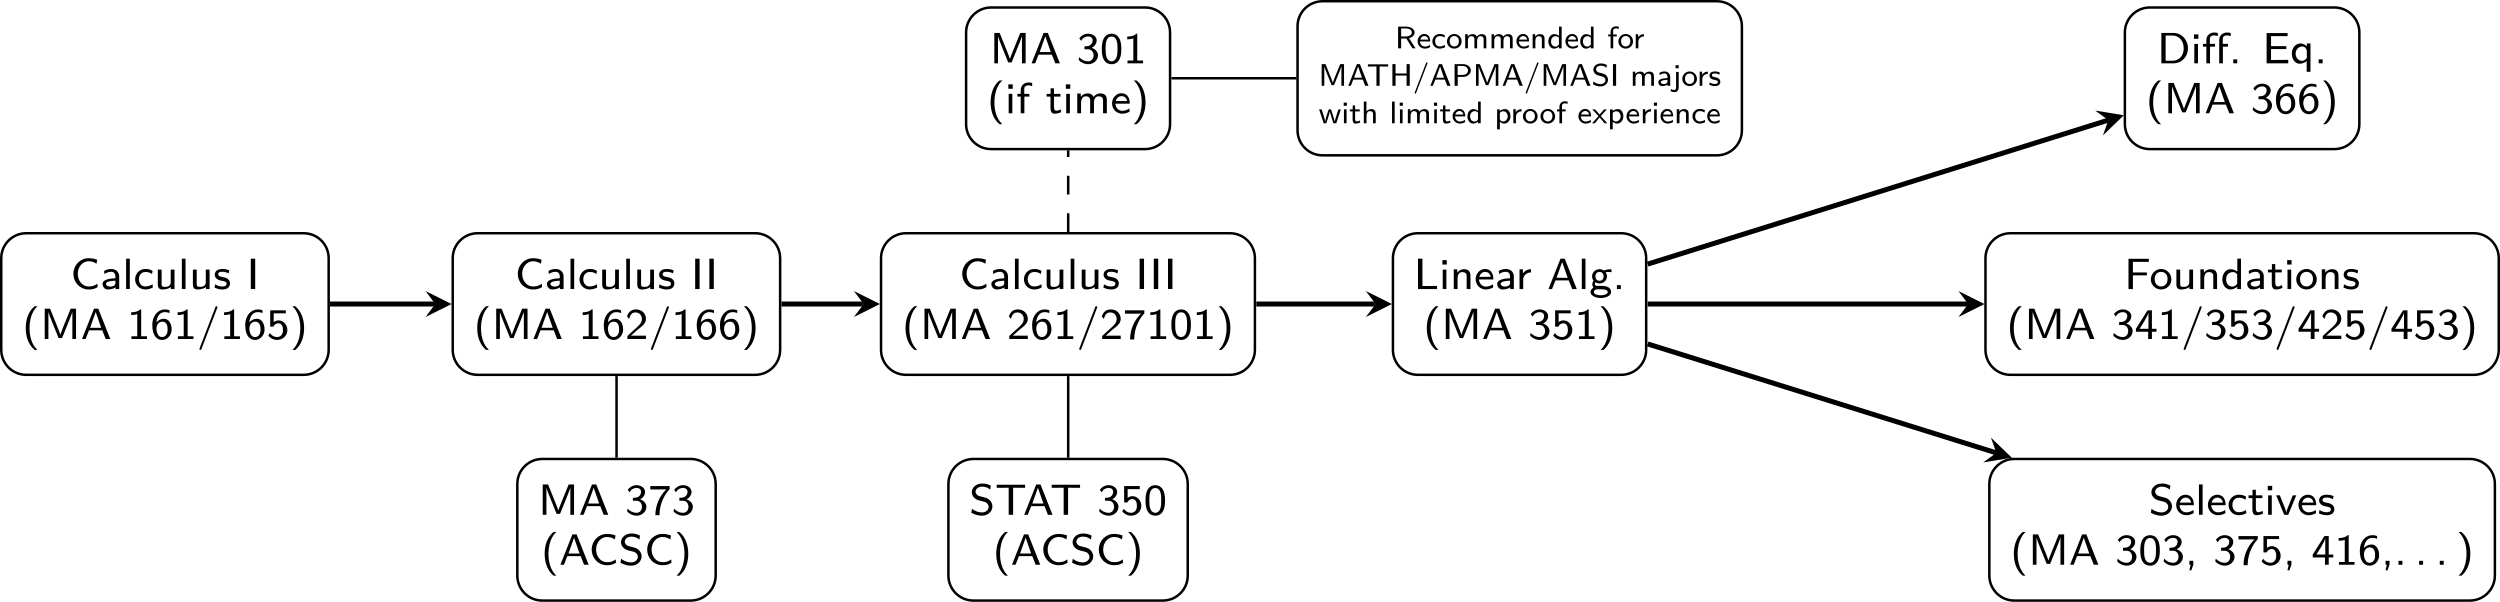
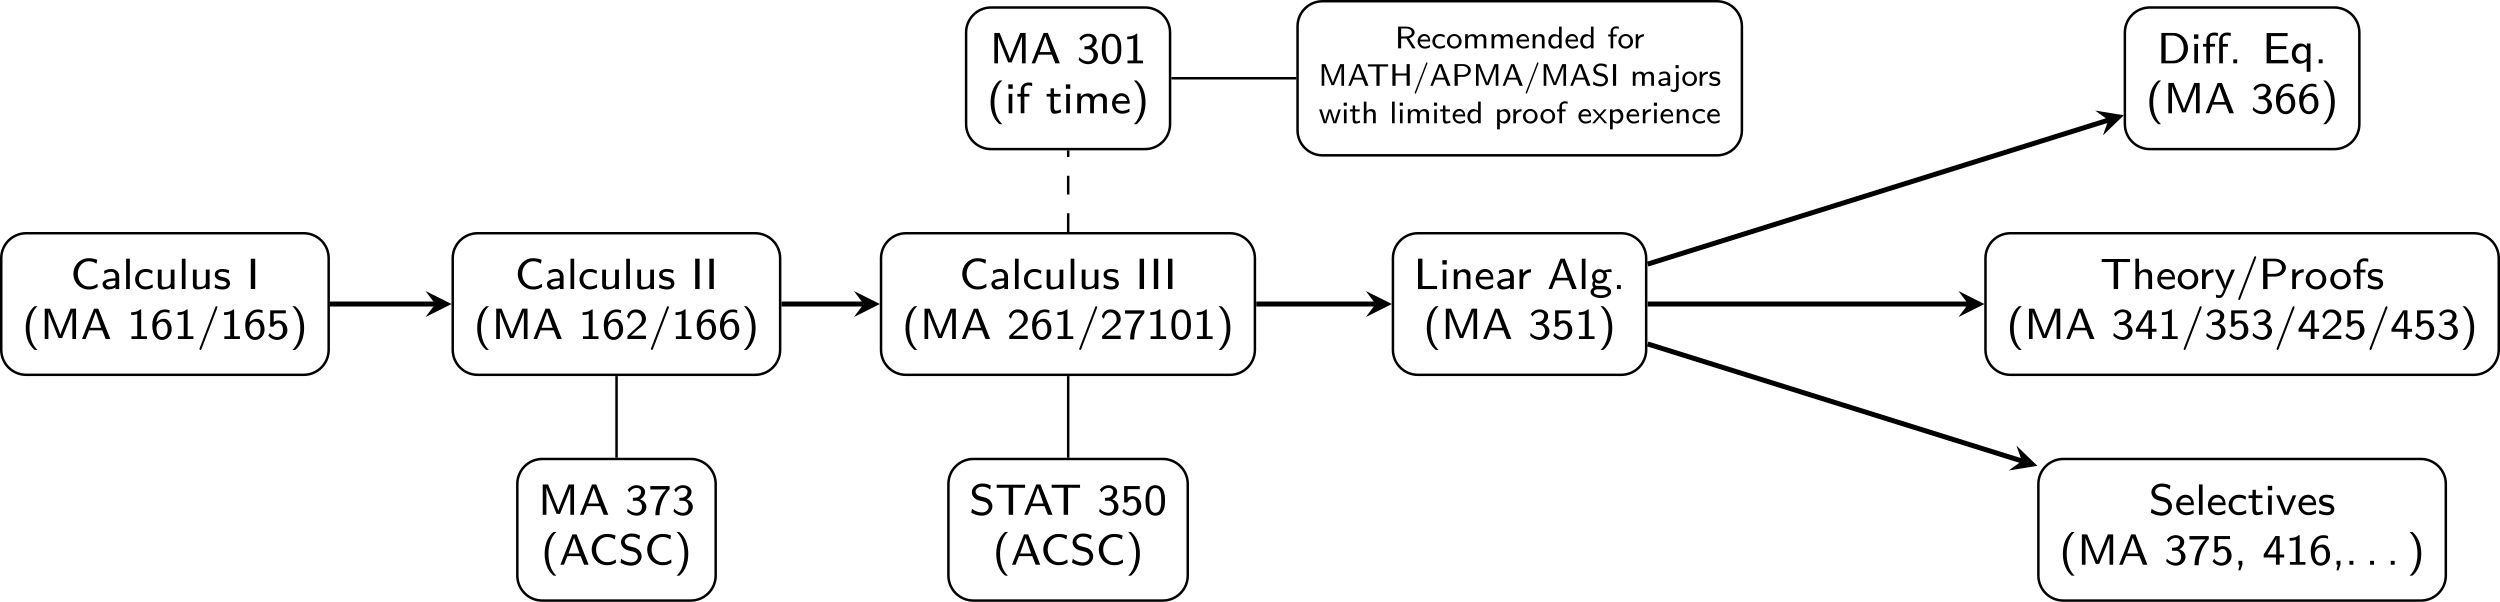
<svg xmlns="http://www.w3.org/2000/svg" xmlns:xlink="http://www.w3.org/1999/xlink" version="1.1" width="398.692pt" height="95.977pt" viewBox="-72 -72 398.692 95.977">
  <defs>
    <path id="g0-27" d="M1.838-3.093V-3.457C1.709-3.487 1.554-3.507 1.42-3.507C.902-3.507 .528-3.138 .528-2.645V-2.212H.144V-1.898H.528V0H.946V-1.898H1.519V-2.212H.932V-2.785C.932-3.143 1.27-3.178 1.41-3.178C1.529-3.178 1.664-3.163 1.838-3.093ZM3.303-3.093V-3.457C3.173-3.487 3.019-3.507 2.884-3.507C2.366-3.507 1.993-3.138 1.993-2.645V0H2.411V-1.898H2.984V-2.212H2.396V-2.785C2.396-3.143 2.735-3.178 2.874-3.178C2.994-3.178 3.128-3.163 3.303-3.093Z" />
    <path id="g0-40" d="M1.758 1.245C1.743 1.235 1.26 .822 1.031 .045C.912-.344 .852-.752 .852-1.245C.852-2.969 1.659-3.651 1.758-3.736H1.519C1.435-3.736 1.425-3.736 1.365-3.681C.737-3.133 .418-2.247 .418-1.245C.418-.304 .702 .603 1.36 1.181C1.425 1.245 1.435 1.245 1.519 1.245H1.758Z" />
    <path id="g0-41" d="M1.634-1.245C1.634-2.187 1.35-3.093 .692-3.671C.628-3.736 .618-3.736 .533-3.736H.294C.309-3.726 .792-3.313 1.021-2.535C1.141-2.147 1.2-1.738 1.2-1.245C1.2 .478 .394 1.161 .294 1.245H.533C.618 1.245 .628 1.245 .687 1.191C1.315 .643 1.634-.244 1.634-1.245Z" />
    <path id="g0-44" d="M.956-.005V-.448H.508V0H.648L.503 .638H.727L.956-.005Z" />
    <path id="g0-46" d="M.956 0V-.448H.508V0H.956Z" />
    <path id="g0-47" d="M2.346-3.621C2.346-3.686 2.296-3.736 2.232-3.736C2.152-3.736 2.132-3.676 2.107-3.616L.319 1.041C.294 1.101 .294 1.131 .294 1.131C.294 1.196 .344 1.245 .408 1.245C.488 1.245 .508 1.186 .533 1.126L2.321-3.532C2.346-3.592 2.346-3.621 2.346-3.621Z" />
    <path id="g0-48" d="M2.431-1.619C2.431-1.858 2.431-2.441 2.197-2.849C1.943-3.298 1.559-3.372 1.32-3.372C1.096-3.372 .707-3.303 .458-2.874C.219-2.476 .209-1.933 .209-1.619C.209-1.25 .229-.797 .438-.418C.658-.015 1.026 .105 1.32 .105C1.818 .105 2.092-.184 2.242-.498C2.416-.852 2.431-1.31 2.431-1.619ZM1.998-1.684C1.998-1.355 1.998-.981 1.878-.663C1.738-.304 1.484-.224 1.32-.224C1.111-.224 .872-.344 .747-.702C.648-1.006 .643-1.32 .643-1.684C.643-2.142 .643-3.044 1.32-3.044S1.998-2.142 1.998-1.684Z" />
    <path id="g0-49" d="M2.262 0V-.314H1.599V-3.372H1.489C1.166-3.073 .757-3.054 .458-3.044V-2.73C.653-2.735 .902-2.745 1.151-2.844V-.314H.488V0H2.262Z" />
    <path id="g0-50" d="M2.376 0V-.384H1.41C1.35-.384 1.29-.379 1.23-.379H.663L1.435-1.061C1.524-1.141 1.768-1.325 1.863-1.405C2.082-1.604 2.376-1.863 2.376-2.296C2.376-2.859 1.958-3.372 1.245-3.372C.717-3.372 .389-3.088 .219-2.58L.453-2.286C.568-2.705 .742-3.029 1.176-3.029C1.594-3.029 1.913-2.735 1.913-2.286C1.913-1.873 1.669-1.639 1.37-1.355C1.27-1.255 1.001-1.031 .897-.932C.752-.802 .408-.468 .264-.344V0H2.376Z" />
    <path id="g0-51" d="M2.421-.907C2.421-1.315 2.092-1.644 1.699-1.758C2.077-1.953 2.271-2.286 2.271-2.61C2.271-3.034 1.838-3.372 1.305-3.372C.867-3.372 .503-3.143 .294-2.844L.498-2.555C.702-2.954 1.061-3.064 1.3-3.064C1.594-3.064 1.813-2.894 1.813-2.61C1.813-2.346 1.634-2.022 1.255-1.958C1.23-1.953 1.21-1.953 .882-1.928V-1.599H1.27C1.743-1.599 1.918-1.225 1.918-.912C1.918-.523 1.679-.224 1.29-.224C.936-.224 .533-.394 .284-.712L.219-.389C.508-.065 .912 .105 1.3 .105C1.953 .105 2.421-.384 2.421-.907Z" />
    <path id="g0-52" d="M2.491-.832V-1.161H1.973V-3.268H1.479L.149-1.161V-.832H1.544V0H1.973V-.832H2.491ZM1.579-1.161H.573C.722-1.395 1.574-2.725 1.579-3.024V-1.161Z" />
    <path id="g0-53" d="M2.376-1.011C2.376-1.629 1.918-2.122 1.37-2.122C1.156-2.122 .966-2.047 .817-1.923V-2.924H2.197V-3.268H.418V-1.405H.782C.902-1.674 1.136-1.793 1.36-1.793C1.564-1.793 1.873-1.654 1.873-1.021C1.873-.369 1.46-.224 1.205-.224C.877-.224 .558-.399 .389-.682L.199-.384C.443-.08 .812 .105 1.205 .105C1.863 .105 2.376-.403 2.376-1.011Z" />
    <path id="g0-54" d="M2.421-1.111C2.421-1.763 2.067-2.306 1.584-2.306C1.096-2.306 .832-2.052 .687-1.908C.752-2.59 1.101-3.064 1.639-3.064C1.738-3.064 1.938-3.054 2.187-2.959V-3.273C1.918-3.372 1.729-3.372 1.634-3.372C.877-3.372 .219-2.66 .219-1.609C.219-.259 .827 .105 1.33 .105C1.733 .105 1.943-.085 2.097-.244C2.416-.583 2.421-.936 2.421-1.111ZM1.963-1.111C1.963-.922 1.963-.712 1.828-.503C1.709-.324 1.559-.224 1.33-.224C.802-.224 .717-.877 .692-1.096C.692-1.126 .692-1.2 .697-1.225C.697-1.564 .912-1.978 1.355-1.978C1.963-1.978 1.963-1.28 1.963-1.111Z" />
    <path id="g0-55" d="M2.421-2.919V-3.268H.219V-2.884H1.23C1.29-2.884 1.35-2.889 1.41-2.889H2.037C1.28-2.147 .797-1.106 .797 .05H1.265C1.265-1.405 1.973-2.451 2.421-2.919Z" />
    <path id="g0-65" d="M3.372 0L2.002-3.457H1.519L.149 0H.558L.946-.986H2.461L2.849 0H3.372ZM2.336-1.28H1.071L1.709-3.078L2.336-1.28Z" />
    <path id="g0-67" d="M3.103-.229L3.073-.608C2.919-.508 2.76-.408 2.585-.354S2.232-.294 2.052-.294C1.719-.294 1.41-.458 1.191-.712C.951-.996 .837-1.36 .837-1.729C.837-2.102 .951-2.461 1.191-2.745C1.41-2.999 1.719-3.163 2.052-3.163C2.212-3.163 2.371-3.148 2.526-3.103C2.685-3.054 2.829-2.974 2.969-2.884L3.049-3.337C2.889-3.392 2.725-3.442 2.555-3.472C2.391-3.502 2.222-3.512 2.052-3.512C1.594-3.512 1.156-3.318 .837-2.989C.513-2.65 .334-2.197 .334-1.729S.513-.807 .837-.468C1.156-.139 1.594 .05 2.052 .05C2.237 .05 2.421 .045 2.6 0C2.78-.05 2.944-.134 3.103-.229Z" />
    <path id="g0-68" d="M3.522-1.699C3.522-2.675 2.795-3.457 1.903-3.457H.488V0H1.903C2.8 0 3.522-.757 3.522-1.699ZM3.034-1.704C3.034-.777 2.426-.294 1.768-.294H.976V-3.163H1.768C2.451-3.163 3.034-2.62 3.034-1.704Z" />
    <path id="g0-69" d="M2.949 0V-.389H2.501L1.245-.379H.986V-1.624H2.725V-1.953H.986V-3.098H1.714C1.773-3.098 1.833-3.093 1.893-3.093H2.874V-3.442H.483V0H2.949Z" />
-     <path id="g0-70" d="M2.804-3.093V-3.442H.483V0H.986V-1.559H2.58V-1.888H.986V-3.098H1.679C1.738-3.098 1.798-3.093 1.858-3.093H2.804Z" />
    <path id="g0-72" d="M3.248 0V-3.457H2.745V-1.963H.986V-3.457H.483V0H.986V-1.634H2.745V0H3.248Z" />
    <path id="g0-73" d="M.986 0V-3.457H.483V0H.986Z" />
    <path id="g0-76" d="M2.655 0V-.354L1.235-.344H.986V-3.457H.483V0H2.655Z" />
    <path id="g0-77" d="M4.09 0V-3.457H3.477L2.775-1.729C2.715-1.579 2.356-.702 2.306-.493H2.301C2.267-.638 2.037-1.21 1.988-1.34L1.131-3.457H.523V0H.941V-3.059H.946C.986-2.884 1.245-2.227 1.27-2.172L2.102-.105H2.496L3.238-1.938C3.238-1.938 3.582-2.79 3.666-3.064H3.671V0H4.09Z" />
    <path id="g0-80" d="M3.083-2.446C3.083-2.979 2.555-3.457 1.833-3.457H.488V0H.991V-1.42H1.868C2.511-1.42 3.083-1.873 3.083-2.446ZM2.63-2.446C2.63-2.037 2.291-1.729 1.709-1.729H.976V-3.163H1.709C2.271-3.163 2.63-2.864 2.63-2.446Z" />
    <path id="g0-82" d="M3.273 0L2.237-1.614C2.949-1.823 3.128-2.257 3.128-2.526C3.128-3.044 2.521-3.457 1.798-3.457H.488V0H.976V-1.564H1.798L2.77 0H3.273ZM2.675-2.526C2.675-2.177 2.331-1.893 1.733-1.893H.976V-3.163H1.733C2.306-3.163 2.675-2.894 2.675-2.526Z" />
    <path id="g0-83" d="M2.64-.956C2.64-1.36 2.406-1.589 2.306-1.694C2.097-1.898 1.868-1.953 1.484-2.042C1.181-2.112 1.021-2.152 .902-2.267C.837-2.331 .722-2.446 .722-2.635C.722-2.914 1.001-3.203 1.484-3.203C1.863-3.203 2.127-3.083 2.381-2.869L2.461-3.318C2.142-3.482 1.858-3.562 1.489-3.562C.737-3.562 .294-3.054 .294-2.575C.294-2.371 .359-2.132 .603-1.903C.822-1.699 1.051-1.649 1.36-1.574C1.778-1.474 1.893-1.45 2.037-1.3C2.132-1.205 2.212-1.066 2.212-.897C2.212-.588 1.933-.269 1.45-.269C1.166-.269 .707-.354 .314-.687L.234-.239C.483-.095 .897 .105 1.455 .105C2.147 .105 2.64-.399 2.64-.956Z" />
    <path id="g0-84" d="M3.422-3.073V-3.422H.189V-3.073H.907C.966-3.073 1.026-3.078 1.086-3.078H1.554V0H2.057V-3.078H2.526C2.585-3.078 2.645-3.073 2.705-3.073H3.422Z" />
    <path id="g0-97" d="M2.172 0V-1.435C2.172-1.943 1.783-2.286 1.29-2.286C.976-2.286 .737-2.222 .458-2.072L.488-1.709C.653-1.818 .897-1.968 1.29-1.968C1.509-1.968 1.738-1.803 1.738-1.43V-1.23C1.001-1.205 .274-1.051 .274-.588C.274-.339 .443 .05 .882 .05C1.096 .05 1.489 .005 1.753-.189V0H2.172ZM1.738-.707C1.738-.608 1.738-.478 1.564-.374C1.405-.284 1.21-.279 1.156-.279C.882-.279 .672-.403 .672-.593C.672-.912 1.514-.941 1.738-.951V-.707Z" />
    <path id="g0-99" d="M2.197-.179L2.167-.543C1.918-.384 1.649-.294 1.34-.294C.882-.294 .613-.663 .613-1.111C.613-1.494 .812-1.943 1.355-1.943C1.694-1.943 1.853-1.873 2.107-1.714L2.172-2.072C1.873-2.222 1.743-2.286 1.355-2.286C.608-2.286 .179-1.684 .179-1.106C.179-.498 .658 .05 1.335 .05C1.684 .05 1.983-.055 2.197-.179Z" />
    <path id="g0-100" d="M2.306 0V-3.457H1.888V-1.998C1.569-2.232 1.245-2.262 1.101-2.262C.578-2.262 .179-1.738 .179-1.106S.573 .05 1.086 .05C1.395 .05 1.684-.09 1.873-.259V0H2.306ZM1.873-.618C1.748-.413 1.559-.279 1.32-.279C.971-.279 .613-.523 .613-1.101C.613-1.724 1.036-1.933 1.375-1.933C1.574-1.933 1.743-1.848 1.873-1.679V-.618Z" />
    <path id="g0-101" d="M2.192-1.091C2.192-1.32 2.167-1.654 1.973-1.938C1.793-2.192 1.494-2.286 1.25-2.286C.643-2.286 .174-1.753 .174-1.121C.174-.483 .672 .05 1.33 .05C1.619 .05 1.918-.035 2.172-.189L2.142-.543C1.863-.344 1.549-.279 1.335-.279C.902-.279 .573-.633 .558-1.091H2.192ZM1.888-1.39H.593C.707-1.788 1.001-1.958 1.25-1.958C1.469-1.958 1.793-1.853 1.888-1.39Z" />
    <path id="g0-102" d="M1.833-3.093V-3.457C1.704-3.487 1.549-3.507 1.415-3.507C.902-3.507 .528-3.138 .528-2.645V-2.212H.144V-1.898H.528V0H.946V-1.898H1.514V-2.212H.932V-2.785C.932-3.128 1.245-3.178 1.41-3.178C1.514-3.178 1.649-3.163 1.833-3.093Z" />
    <path id="g0-103" d="M2.565-1.923L2.506-2.262C2.396-2.262 2.062-2.257 1.684-2.112L1.674-2.107C1.494-2.227 1.32-2.262 1.176-2.262C.687-2.262 .324-1.878 .324-1.45C.324-1.275 .384-1.096 .498-.956C.428-.872 .354-.732 .354-.543C.354-.349 .433-.224 .478-.164C.204-.005 .149 .224 .149 .344C.149 .722 .672 1.021 1.32 1.021C1.973 1.021 2.491 .722 2.491 .344C2.491-.359 1.619-.359 1.405-.359H.941C.862-.359 .648-.359 .648-.618C.648-.717 .682-.767 .687-.777C.862-.667 1.036-.633 1.171-.633C1.659-.633 2.022-1.016 2.022-1.445C2.022-1.604 1.978-1.748 1.888-1.883C1.868-1.913 1.868-1.923 1.868-1.923C1.868-1.943 2.167-1.943 2.192-1.943C2.192-1.943 2.386-1.943 2.565-1.923ZM1.639-1.45C1.639-1.061 1.39-.941 1.176-.941C.907-.941 .707-1.111 .707-1.445C.707-1.833 .956-1.953 1.171-1.953C1.44-1.953 1.639-1.783 1.639-1.45ZM2.112 .349C2.112 .563 1.738 .712 1.32 .712S.528 .563 .528 .349C.528 .324 .528 .03 .932 .03H1.41C1.524 .03 2.112 .03 2.112 .349Z" />
    <path id="g0-104" d="M2.316 0V-1.474C2.316-1.863 2.202-2.262 1.589-2.262C1.161-2.262 .932-2.012 .832-1.908V-3.457H.413V0H.847V-1.21C.847-1.539 .986-1.933 1.37-1.933C1.883-1.933 1.883-1.584 1.883-1.44V0H2.316Z" />
    <path id="g0-105" d="M.837 0V-2.212H.418V0H.837ZM.882-2.79V-3.293H.379V-2.79H.882Z" />
    <path id="g0-106" d="M.986 .294V-2.212H.568V.334C.568 .598 .369 .667 .179 .667C-.025 .667-.154 .568-.204 .518L-.324 .847C-.095 .971 .13 1.016 .319 1.016C.663 1.016 .986 .752 .986 .294ZM.986-2.79V-3.293H.483V-2.79H.986Z" />
    <path id="g0-108" d="M.837 0V-3.457H.418V0H.837Z" />
    <path id="g0-109" d="M3.786 0V-1.474C3.786-1.863 3.671-2.262 3.059-2.262C2.64-2.262 2.381-2.017 2.262-1.858C2.212-1.993 2.087-2.262 1.589-2.262C1.305-2.262 1.031-2.147 .812-1.883V-2.247H.413V0H.847V-1.21C.847-1.539 .986-1.933 1.37-1.933C1.883-1.933 1.883-1.584 1.883-1.44V0H2.316V-1.21C2.316-1.539 2.456-1.933 2.839-1.933C3.352-1.933 3.352-1.584 3.352-1.44V0H3.786Z" />
    <path id="g0-110" d="M2.316 0V-1.474C2.316-1.863 2.202-2.262 1.589-2.262C1.305-2.262 1.031-2.147 .812-1.883V-2.247H.413V0H.847V-1.21C.847-1.539 .986-1.933 1.37-1.933C1.883-1.933 1.883-1.584 1.883-1.44V0H2.316Z" />
    <path id="g0-111" d="M2.491-1.091C2.491-1.748 1.968-2.286 1.32-2.286S.149-1.743 .149-1.091C.149-.458 .677 .05 1.32 .05C1.968 .05 2.491-.458 2.491-1.091ZM2.057-1.146C2.057-.578 1.704-.294 1.32-.294C.927-.294 .583-.583 .583-1.146S.951-1.958 1.32-1.958C1.694-1.958 2.057-1.699 2.057-1.146Z" />
    <path id="g0-112" d="M2.55-1.111C2.55-1.709 2.222-2.262 1.729-2.262C1.504-2.262 1.131-2.197 .842-1.973V-2.212H.423V.966H.857V-.234C1.121 .005 1.405 .05 1.574 .05C2.102 .05 2.55-.453 2.55-1.111ZM2.117-1.111C2.117-.618 1.743-.279 1.355-.279C1.28-.279 1.156-.289 1.026-.394C.877-.508 .857-.583 .857-.677V-1.654C.971-1.793 1.166-1.918 1.405-1.918C1.803-1.918 2.117-1.549 2.117-1.111Z" />
    <path id="g0-113" d="M2.306 .966V-2.262H1.888V-1.928C1.709-2.127 1.445-2.262 1.156-2.262C.628-2.262 .179-1.763 .179-1.101C.179-.478 .558 .05 1.056 .05C1.225 .05 1.559 .01 1.873-.244V.966H2.306ZM1.888-.613C1.709-.334 1.469-.279 1.325-.279C.922-.279 .613-.658 .613-1.101C.613-1.589 .986-1.918 1.375-1.918C1.704-1.918 1.888-1.594 1.888-1.385V-.613Z" />
    <path id="g0-114" d="M1.729-1.893V-2.262C1.31-2.257 1.006-2.052 .807-1.788V-2.247H.423V0H.842V-1.061C.842-1.599 1.29-1.888 1.729-1.893Z" />
    <path id="g0-115" d="M1.908-.648C1.908-.737 1.898-.932 1.689-1.121C1.504-1.285 1.325-1.32 1.086-1.365C.792-1.42 .563-1.465 .563-1.684C.563-1.968 .927-1.968 1.001-1.968C1.285-1.968 1.504-1.908 1.753-1.778L1.818-2.132C1.479-2.271 1.23-2.286 1.051-2.286C.927-2.286 .174-2.286 .174-1.624C.174-1.39 .304-1.26 .369-1.2C.543-1.026 .752-.986 1.016-.936C1.25-.892 1.519-.842 1.519-.603C1.519-.289 1.106-.289 1.036-.289C.717-.289 .418-.403 .219-.543L.149-.169C.319-.085 .623 .05 1.036 .05C1.26 .05 1.479 .015 1.664-.12C1.848-.259 1.908-.478 1.908-.648Z" />
    <path id="g0-116" d="M1.763-.134L1.679-.453C1.514-.334 1.34-.294 1.2-.294C.991-.294 .936-.498 .936-.727V-1.898H1.674V-2.212H.936V-2.844H.553V-2.212H.1V-1.898H.538V-.638C.538-.304 .623 .05 .981 .05S1.614-.065 1.763-.134Z" />
    <path id="g0-117" d="M2.316 0V-2.212H1.883V-.767C1.883-.369 1.544-.244 1.255-.244C.887-.244 .847-.344 .847-.573V-2.212H.413V-.543C.413-.1 .608 .05 .956 .05C1.161 .05 1.599 .01 1.898-.229V0H2.316Z" />
    <path id="g0-118" d="M2.361-2.212H1.963C1.28-.543 1.25-.408 1.23-.294H1.225C1.186-.488 1.046-.837 .892-1.22L.493-2.212H.075L.986 0H1.45L2.361-2.212Z" />
    <path id="g0-119" d="M3.537-2.212H3.148L2.67-.712C2.63-.568 2.58-.408 2.565-.294H2.56C2.531-.498 2.356-1.036 2.346-1.071L1.978-2.212H1.599C1.455-1.783 1.081-.667 1.041-.304H1.036C.996-.658 .628-1.758 .548-1.998C.508-2.117 .508-2.127 .483-2.212H.075L.802 0H1.22L1.534-.966C1.609-1.21 1.758-1.689 1.783-1.908L1.788-1.913C1.798-1.808 1.828-1.699 1.863-1.574L1.968-1.2L2.351 0H2.809L3.537-2.212Z" />
    <path id="g0-120" d="M2.436 0L1.38-1.141L2.346-2.212H1.908L1.2-1.395L.478-2.212H.03L1.026-1.141L0 0H.443L1.2-.936L1.988 0H2.436Z" />
+     <path id="g0-121" d="M2.361-2.212H1.958C1.554-1.26 1.275-.618 1.255-.314C1.245-.453 1.156-.702 1.066-.936C.986-1.136 .907-1.335 .817-1.529L.503-2.212H.075L1.106 0L.917 .438C.812 .648 .742 .717 .608 .717C.588 .717 .403 .717 .189 .628L.219 .976C.264 .986 .448 1.016 .603 1.016C.802 1.016 .981 .941 1.191 .463L2.361-2.212Z" />
    <use id="g1-27" xlink:href="#g0-27" transform="scale(1.4)" />
    <use id="g1-40" xlink:href="#g0-40" transform="scale(1.4)" />
    <use id="g1-41" xlink:href="#g0-41" transform="scale(1.4)" />
    <use id="g1-44" xlink:href="#g0-44" transform="scale(1.4)" />
    <use id="g1-46" xlink:href="#g0-46" transform="scale(1.4)" />
    <use id="g1-47" xlink:href="#g0-47" transform="scale(1.4)" />
    <use id="g1-48" xlink:href="#g0-48" transform="scale(1.4)" />
    <use id="g1-49" xlink:href="#g0-49" transform="scale(1.4)" />
    <use id="g1-50" xlink:href="#g0-50" transform="scale(1.4)" />
    <use id="g1-51" xlink:href="#g0-51" transform="scale(1.4)" />
    <use id="g1-52" xlink:href="#g0-52" transform="scale(1.4)" />
    <use id="g1-53" xlink:href="#g0-53" transform="scale(1.4)" />
    <use id="g1-54" xlink:href="#g0-54" transform="scale(1.4)" />
    <use id="g1-55" xlink:href="#g0-55" transform="scale(1.4)" />
    <use id="g1-65" xlink:href="#g0-65" transform="scale(1.4)" />
    <use id="g1-67" xlink:href="#g0-67" transform="scale(1.4)" />
    <use id="g1-68" xlink:href="#g0-68" transform="scale(1.4)" />
    <use id="g1-69" xlink:href="#g0-69" transform="scale(1.4)" />
-     <use id="g1-70" xlink:href="#g0-70" transform="scale(1.4)" />
    <use id="g1-73" xlink:href="#g0-73" transform="scale(1.4)" />
    <use id="g1-76" xlink:href="#g0-76" transform="scale(1.4)" />
    <use id="g1-77" xlink:href="#g0-77" transform="scale(1.4)" />
+     <use id="g1-80" xlink:href="#g0-80" transform="scale(1.4)" />
    <use id="g1-83" xlink:href="#g0-83" transform="scale(1.4)" />
    <use id="g1-84" xlink:href="#g0-84" transform="scale(1.4)" />
    <use id="g1-97" xlink:href="#g0-97" transform="scale(1.4)" />
    <use id="g1-99" xlink:href="#g0-99" transform="scale(1.4)" />
-     <use id="g1-100" xlink:href="#g0-100" transform="scale(1.4)" />
    <use id="g1-101" xlink:href="#g0-101" transform="scale(1.4)" />
    <use id="g1-102" xlink:href="#g0-102" transform="scale(1.4)" />
    <use id="g1-103" xlink:href="#g0-103" transform="scale(1.4)" />
+     <use id="g1-104" xlink:href="#g0-104" transform="scale(1.4)" />
    <use id="g1-105" xlink:href="#g0-105" transform="scale(1.4)" />
    <use id="g1-108" xlink:href="#g0-108" transform="scale(1.4)" />
    <use id="g1-109" xlink:href="#g0-109" transform="scale(1.4)" />
    <use id="g1-110" xlink:href="#g0-110" transform="scale(1.4)" />
    <use id="g1-111" xlink:href="#g0-111" transform="scale(1.4)" />
    <use id="g1-113" xlink:href="#g0-113" transform="scale(1.4)" />
    <use id="g1-114" xlink:href="#g0-114" transform="scale(1.4)" />
    <use id="g1-115" xlink:href="#g0-115" transform="scale(1.4)" />
    <use id="g1-116" xlink:href="#g0-116" transform="scale(1.4)" />
    <use id="g1-117" xlink:href="#g0-117" transform="scale(1.4)" />
    <use id="g1-118" xlink:href="#g0-118" transform="scale(1.4)" />
+     <use id="g1-121" xlink:href="#g0-121" transform="scale(1.4)" />
  </defs>
  <g id="page1">
    <path d="M-23.57-34.805H-67.816C-70.016-34.805-71.801-33.02-71.801-30.82V-16.207C-71.801-14.008-70.016-12.223-67.816-12.223H-23.57C-21.371-12.223-19.586-14.008-19.586-16.207V-30.82C-19.586-33.02-21.371-34.805-23.57-34.805Z" stroke="#000" fill="none" stroke-width=".399" stroke-miterlimit="10" />
    <g transform="matrix(1 0 0 1 -22.7868 1.7435)">
      <use x="-37.979" y="-27.648" xlink:href="#g1-67" />
      <use x="-33.245" y="-27.648" xlink:href="#g1-97" />
      <use x="-29.685" y="-27.648" xlink:href="#g1-108" />
      <use x="-27.918" y="-27.648" xlink:href="#g1-99" />
      <use x="-24.624" y="-27.648" xlink:href="#g1-117" />
      <use x="-20.798" y="-27.648" xlink:href="#g1-108" />
      <use x="-19.03" y="-27.648" xlink:href="#g1-117" />
      <use x="-15.204" y="-27.648" xlink:href="#g1-115" />
      <use x="-9.894" y="-27.648" xlink:href="#g1-73" />
      <use x="-45.694" y="-19.678" xlink:href="#g1-40" />
      <use x="-42.812" y="-19.678" xlink:href="#g1-77" />
      <use x="-36.346" y="-19.678" xlink:href="#g1-65" />
      <use x="-28.936" y="-19.678" xlink:href="#g1-49" />
      <use x="-25.232" y="-19.678" xlink:href="#g1-54" />
      <use x="-21.527" y="-19.678" xlink:href="#g1-49" />
      <use x="-17.822" y="-19.678" xlink:href="#g1-47" />
      <use x="-14.117" y="-19.678" xlink:href="#g1-49" />
      <use x="-10.412" y="-19.678" xlink:href="#g1-54" />
      <use x="-6.707" y="-19.678" xlink:href="#g1-53" />
      <use x="-3.002" y="-19.678" xlink:href="#g1-41" />
    </g>
    <path d="M48.43-34.805H4.184C1.984-34.805 .199-33.02 .199-30.82V-16.207C.199-14.008 1.984-12.223 4.184-12.223H48.43C50.629-12.223 52.414-14.008 52.414-16.207V-30.82C52.414-33.02 50.629-34.805 48.43-34.805Z" stroke="#000" fill="none" stroke-width=".399" stroke-miterlimit="10" />
    <g transform="matrix(1 0 0 1 49.21414 1.7435)">
      <use x="-39.111" y="-27.648" xlink:href="#g1-67" />
      <use x="-34.377" y="-27.648" xlink:href="#g1-97" />
      <use x="-30.817" y="-27.648" xlink:href="#g1-108" />
      <use x="-29.05" y="-27.648" xlink:href="#g1-99" />
      <use x="-25.756" y="-27.648" xlink:href="#g1-117" />
      <use x="-21.93" y="-27.648" xlink:href="#g1-108" />
      <use x="-20.162" y="-27.648" xlink:href="#g1-117" />
      <use x="-16.336" y="-27.648" xlink:href="#g1-115" />
      <use x="-11.026" y="-27.648" xlink:href="#g1-73" />
      <use x="-8.762" y="-27.648" xlink:href="#g1-73" />
      <use x="-45.694" y="-19.678" xlink:href="#g1-40" />
      <use x="-42.812" y="-19.678" xlink:href="#g1-77" />
      <use x="-36.346" y="-19.678" xlink:href="#g1-65" />
      <use x="-28.936" y="-19.678" xlink:href="#g1-49" />
      <use x="-25.232" y="-19.678" xlink:href="#g1-54" />
      <use x="-21.527" y="-19.678" xlink:href="#g1-50" />
      <use x="-17.822" y="-19.678" xlink:href="#g1-47" />
      <use x="-14.117" y="-19.678" xlink:href="#g1-49" />
      <use x="-10.412" y="-19.678" xlink:href="#g1-54" />
      <use x="-6.707" y="-19.678" xlink:href="#g1-54" />
      <use x="-3.002" y="-19.678" xlink:href="#g1-41" />
    </g>
    <path d="M38.148 1.195H14.484C12.285 1.195 10.5 2.981 10.5 5.18V19.793C10.5 21.992 12.285 23.777 14.484 23.777H38.148C40.348 23.777 42.133 21.992 42.133 19.793V5.18C42.133 2.981 40.348 1.195 38.148 1.195Z" stroke="#000" fill="none" stroke-width=".399" stroke-miterlimit="10" />
    <g transform="matrix(1 0 0 1 59.5144 37.7439)">
      <use x="-45.694" y="-27.648" xlink:href="#g1-77" />
      <use x="-39.228" y="-27.648" xlink:href="#g1-65" />
      <use x="-31.818" y="-27.648" xlink:href="#g1-51" />
      <use x="-28.113" y="-27.648" xlink:href="#g1-55" />
      <use x="-24.408" y="-27.648" xlink:href="#g1-51" />
      <use x="-45.24" y="-19.678" xlink:href="#g1-40" />
      <use x="-42.358" y="-19.678" xlink:href="#g1-65" />
      <use x="-37.624" y="-19.678" xlink:href="#g1-67" />
      <use x="-32.89" y="-19.678" xlink:href="#g1-83" />
      <use x="-28.773" y="-19.678" xlink:href="#g1-67" />
      <use x="-24.039" y="-19.678" xlink:href="#g1-41" />
    </g>
    <path d="M124.144-34.805H72.488C70.289-34.805 68.504-33.02 68.504-30.82V-16.207C68.504-14.008 70.289-12.223 72.488-12.223H124.144C126.344-12.223 128.129-14.008 128.129-16.207V-30.82C128.129-33.02 126.344-34.805 124.144-34.805Z" stroke="#000" fill="none" stroke-width=".399" stroke-miterlimit="10" />
    <g transform="matrix(1 0 0 1 117.5189 1.7435)">
      <use x="-36.538" y="-27.648" xlink:href="#g1-67" />
      <use x="-31.804" y="-27.648" xlink:href="#g1-97" />
      <use x="-28.244" y="-27.648" xlink:href="#g1-108" />
      <use x="-26.477" y="-27.648" xlink:href="#g1-99" />
      <use x="-23.183" y="-27.648" xlink:href="#g1-117" />
      <use x="-19.357" y="-27.648" xlink:href="#g1-108" />
      <use x="-17.59" y="-27.648" xlink:href="#g1-117" />
      <use x="-13.764" y="-27.648" xlink:href="#g1-115" />
      <use x="-8.453" y="-27.648" xlink:href="#g1-73" />
      <use x="-6.189" y="-27.648" xlink:href="#g1-73" />
      <use x="-3.925" y="-27.648" xlink:href="#g1-73" />
      <use x="-45.694" y="-19.678" xlink:href="#g1-40" />
      <use x="-42.812" y="-19.678" xlink:href="#g1-77" />
      <use x="-36.346" y="-19.678" xlink:href="#g1-65" />
      <use x="-28.936" y="-19.678" xlink:href="#g1-50" />
      <use x="-25.232" y="-19.678" xlink:href="#g1-54" />
      <use x="-21.527" y="-19.678" xlink:href="#g1-49" />
      <use x="-17.822" y="-19.678" xlink:href="#g1-47" />
      <use x="-14.117" y="-19.678" xlink:href="#g1-50" />
      <use x="-10.412" y="-19.678" xlink:href="#g1-55" />
      <use x="-6.707" y="-19.678" xlink:href="#g1-49" />
      <use x="-3.002" y="-19.678" xlink:href="#g1-48" />
      <use x=".702" y="-19.678" xlink:href="#g1-49" />
      <use x="4.407" y="-19.678" xlink:href="#g1-41" />
    </g>
    <path d="M113.433 1.195H83.234C81.035 1.195 79.25 2.981 79.25 5.18V19.793C79.25 21.992 81.035 23.777 83.234 23.777H113.433C115.637 23.777 117.418 21.992 117.418 19.793V5.18C117.418 2.981 115.637 1.195 113.433 1.195Z" stroke="#000" fill="none" stroke-width=".399" stroke-miterlimit="10" />
    <g transform="matrix(1 0 0 1 128.264 37.7439)">
      <use x="-45.694" y="-27.648" xlink:href="#g1-83" />
      <use x="-41.577" y="-27.648" xlink:href="#g1-84" />
      <use x="-37.134" y="-27.648" xlink:href="#g1-65" />
      <use x="-32.811" y="-27.648" xlink:href="#g1-84" />
      <use x="-25.28" y="-27.648" xlink:href="#g1-51" />
      <use x="-21.576" y="-27.648" xlink:href="#g1-53" />
      <use x="-17.871" y="-27.648" xlink:href="#g1-48" />
      <use x="-41.971" y="-19.678" xlink:href="#g1-40" />
      <use x="-39.089" y="-19.678" xlink:href="#g1-65" />
      <use x="-34.355" y="-19.678" xlink:href="#g1-67" />
      <use x="-29.621" y="-19.678" xlink:href="#g1-83" />
      <use x="-25.504" y="-19.678" xlink:href="#g1-67" />
      <use x="-20.77" y="-19.678" xlink:href="#g1-41" />
    </g>
    <path d="M110.613-70.805H86.054C83.855-70.805 82.07-69.019 82.07-66.82V-52.207C82.07-50.008 83.855-48.223 86.054-48.223H110.613C112.812-48.223 114.597-50.008 114.597-52.207V-66.82C114.597-69.019 112.812-70.805 110.613-70.805Z" stroke="#000" fill="none" stroke-width=".399" stroke-miterlimit="10" />
    <g transform="matrix(1 0 0 1 131.085 -34.257)">
      <use x="-45.246" y="-27.648" xlink:href="#g1-77" />
      <use x="-38.78" y="-27.648" xlink:href="#g1-65" />
      <use x="-31.37" y="-27.648" xlink:href="#g1-51" />
      <use x="-27.665" y="-27.648" xlink:href="#g1-48" />
      <use x="-23.96" y="-27.648" xlink:href="#g1-49" />
      <use x="-45.694" y="-19.678" xlink:href="#g1-40" />
      <use x="-42.812" y="-19.678" xlink:href="#g1-105" />
      <use x="-41.044" y="-19.678" xlink:href="#g1-102" />
      <use x="-36.31" y="-19.678" xlink:href="#g1-116" />
      <use x="-33.635" y="-19.678" xlink:href="#g1-105" />
      <use x="-31.867" y="-19.678" xlink:href="#g1-109" />
      <use x="-25.983" y="-19.678" xlink:href="#g1-101" />
      <use x="-22.689" y="-19.678" xlink:href="#g1-41" />
    </g>
    <path d="M186.543-34.805H154.129C151.926-34.805 150.14-33.02 150.14-30.82V-16.207C150.14-14.008 151.926-12.223 154.129-12.223H186.543C188.742-12.223 190.527-14.008 190.527-16.207V-30.82C190.527-33.02 188.742-34.805 186.543-34.805Z" stroke="#000" fill="none" stroke-width=".399" stroke-miterlimit="10" />
    <g transform="matrix(1 0 0 1 199.1568 1.7435)">
      <use x="-45.694" y="-27.648" xlink:href="#g1-76" />
      <use x="-41.662" y="-27.648" xlink:href="#g1-105" />
      <use x="-39.894" y="-27.648" xlink:href="#g1-110" />
      <use x="-36.068" y="-27.648" xlink:href="#g1-101" />
      <use x="-32.775" y="-27.648" xlink:href="#g1-97" />
      <use x="-29.421" y="-27.648" xlink:href="#g1-114" />
      <use x="-24.421" y="-27.648" xlink:href="#g1-65" />
      <use x="-19.481" y="-27.648" xlink:href="#g1-108" />
      <use x="-17.713" y="-27.648" xlink:href="#g1-103" />
      <use x="-14.008" y="-27.648" xlink:href="#g1-46" />
      <use x="-44.199" y="-19.678" xlink:href="#g1-40" />
      <use x="-41.317" y="-19.678" xlink:href="#g1-77" />
      <use x="-34.851" y="-19.678" xlink:href="#g1-65" />
      <use x="-27.441" y="-19.678" xlink:href="#g1-51" />
      <use x="-23.736" y="-19.678" xlink:href="#g1-53" />
      <use x="-20.032" y="-19.678" xlink:href="#g1-49" />
      <use x="-16.327" y="-19.678" xlink:href="#g1-41" />
    </g>
    <path d="M201.808-71.801H138.918C136.715-71.801 134.929-70.016 134.929-67.816V-51.211C134.929-49.012 136.715-47.227 138.918-47.227H201.808C204.008-47.227 205.793-49.012 205.793-51.211V-67.816C205.793-70.016 204.008-71.801 201.808-71.801Z" stroke="#000" fill="none" stroke-width=".399" stroke-miterlimit="10" />
    <g transform="matrix(1 0 0 1 183.9458 -34.7551)">
      <use x="-33.471" y="-29.541" xlink:href="#g0-82" />
      <use x="-30.046" y="-29.541" xlink:href="#g0-101" />
      <use x="-27.694" y="-29.541" xlink:href="#g0-99" />
      <use x="-25.341" y="-29.541" xlink:href="#g0-111" />
      <use x="-22.695" y="-29.541" xlink:href="#g0-109" />
      <use x="-18.492" y="-29.541" xlink:href="#g0-109" />
      <use x="-14.289" y="-29.541" xlink:href="#g0-101" />
      <use x="-11.937" y="-29.541" xlink:href="#g0-110" />
      <use x="-9.204" y="-29.541" xlink:href="#g0-100" />
      <use x="-6.471" y="-29.541" xlink:href="#g0-101" />
      <use x="-4.118" y="-29.541" xlink:href="#g0-100" />
      <use x=".379" y="-29.541" xlink:href="#g0-102" />
      <use x="1.996" y="-29.541" xlink:href="#g0-111" />
      <use x="4.495" y="-29.541" xlink:href="#g0-114" />
      <use x="-45.694" y="-23.564" xlink:href="#g0-77" />
      <use x="-41.075" y="-23.564" xlink:href="#g0-65" />
      <use x="-37.988" y="-23.564" xlink:href="#g0-84" />
      <use x="-34.373" y="-23.564" xlink:href="#g0-72" />
      <use x="-30.637" y="-23.564" xlink:href="#g0-47" />
      <use x="-27.991" y="-23.564" xlink:href="#g0-65" />
      <use x="-24.462" y="-23.564" xlink:href="#g0-80" />
      <use x="-21.081" y="-23.564" xlink:href="#g0-77" />
      <use x="-16.462" y="-23.564" xlink:href="#g0-65" />
      <use x="-12.934" y="-23.564" xlink:href="#g0-47" />
      <use x="-10.287" y="-23.564" xlink:href="#g0-77" />
      <use x="-5.669" y="-23.564" xlink:href="#g0-65" />
      <use x="-2.14" y="-23.564" xlink:href="#g0-83" />
      <use x=".8" y="-23.564" xlink:href="#g0-73" />
      <use x="4.035" y="-23.564" xlink:href="#g0-109" />
      <use x="8.238" y="-23.564" xlink:href="#g0-97" />
      <use x="10.78" y="-23.564" xlink:href="#g0-106" />
      <use x="12.19" y="-23.564" xlink:href="#g0-111" />
      <use x="14.689" y="-23.564" xlink:href="#g0-114" />
      <use x="16.497" y="-23.564" xlink:href="#g0-115" />
      <use x="-45.652" y="-17.586" xlink:href="#g0-119" />
      <use x="-42.037" y="-17.586" xlink:href="#g0-105" />
      <use x="-40.774" y="-17.586" xlink:href="#g0-116" />
      <use x="-38.863" y="-17.586" xlink:href="#g0-104" />
      <use x="-34.366" y="-17.586" xlink:href="#g0-108" />
      <use x="-33.103" y="-17.586" xlink:href="#g0-105" />
      <use x="-31.841" y="-17.586" xlink:href="#g0-109" />
      <use x="-27.638" y="-17.586" xlink:href="#g0-105" />
      <use x="-26.375" y="-17.586" xlink:href="#g0-116" />
      <use x="-24.464" y="-17.586" xlink:href="#g0-101" />
      <use x="-22.111" y="-17.586" xlink:href="#g0-100" />
      <use x="-17.614" y="-17.586" xlink:href="#g0-112" />
      <use x="-15.028" y="-17.586" xlink:href="#g0-114" />
      <use x="-13.221" y="-17.586" xlink:href="#g0-111" />
      <use x="-10.428" y="-17.586" xlink:href="#g0-111" />
      <use x="-7.781" y="-17.586" xlink:href="#g0-102" />
      <use x="-4.4" y="-17.586" xlink:href="#g0-101" />
      <use x="-2.047" y="-17.586" xlink:href="#g0-120" />
      <use x=".391" y="-17.586" xlink:href="#g0-112" />
      <use x="3.271" y="-17.586" xlink:href="#g0-101" />
      <use x="5.624" y="-17.586" xlink:href="#g0-114" />
      <use x="7.431" y="-17.586" xlink:href="#g0-105" />
      <use x="8.694" y="-17.586" xlink:href="#g0-101" />
      <use x="11.046" y="-17.586" xlink:href="#g0-110" />
      <use x="13.779" y="-17.586" xlink:href="#g0-99" />
      <use x="16.131" y="-17.586" xlink:href="#g0-101" />
    </g>
    <path d="M300.277-70.805H270.851C268.648-70.805 266.867-69.019 266.867-66.82V-52.207C266.867-50.008 268.648-48.223 270.851-48.223H300.277C302.476-48.223 304.262-50.008 304.262-52.207V-66.82C304.262-69.019 302.476-70.805 300.277-70.805Z" stroke="#000" fill="none" stroke-width=".399" stroke-miterlimit="10" />
    <g transform="matrix(1 0 0 1 315.8808 -34.257)">
      <use x="-43.878" y="-27.648" xlink:href="#g1-68" />
      <use x="-38.526" y="-27.648" xlink:href="#g1-105" />
      <use x="-36.758" y="-27.648" xlink:href="#g1-27" />
      <use x="-32.436" y="-27.648" xlink:href="#g1-46" />
      <use x="-27.084" y="-27.648" xlink:href="#g1-69" />
      <use x="-22.641" y="-27.648" xlink:href="#g1-113" />
      <use x="-18.815" y="-27.648" xlink:href="#g1-46" />
      <use x="-45.694" y="-19.678" xlink:href="#g1-40" />
      <use x="-42.812" y="-19.678" xlink:href="#g1-77" />
      <use x="-36.346" y="-19.678" xlink:href="#g1-65" />
      <use x="-28.936" y="-19.678" xlink:href="#g1-51" />
      <use x="-25.232" y="-19.678" xlink:href="#g1-54" />
      <use x="-21.527" y="-19.678" xlink:href="#g1-54" />
      <use x="-17.822" y="-19.678" xlink:href="#g1-41" />
    </g>
    <path d="M322.504-34.805H248.621C246.422-34.805 244.637-33.02 244.637-30.82V-16.207C244.637-14.008 246.422-12.223 248.621-12.223H322.504C324.707-12.223 326.492-14.008 326.492-16.207V-30.82C326.492-33.02 324.707-34.805 322.504-34.805Z" stroke="#000" fill="none" stroke-width=".399" stroke-miterlimit="10" />
    <g transform="matrix(1 0 0 1 293.6508 1.7435)">
-       <use x="-26.882" y="-27.648" xlink:href="#g1-70" />
-       <use x="-22.851" y="-27.648" xlink:href="#g1-111" />
-       <use x="-19.146" y="-27.648" xlink:href="#g1-117" />
-       <use x="-15.32" y="-27.648" xlink:href="#g1-110" />
-       <use x="-11.494" y="-27.648" xlink:href="#g1-100" />
-       <use x="-7.668" y="-27.648" xlink:href="#g1-97" />
-       <use x="-4.108" y="-27.648" xlink:href="#g1-116" />
-       <use x="-1.432" y="-27.648" xlink:href="#g1-105" />
-       <use x=".335" y="-27.648" xlink:href="#g1-111" />
-       <use x="4.04" y="-27.648" xlink:href="#g1-110" />
-       <use x="7.866" y="-27.648" xlink:href="#g1-115" />
+       <use x="-30.745" y="-27.648" xlink:href="#g1-84" />
+       <use x="-25.684" y="-27.648" xlink:href="#g1-104" />
+       <use x="-21.858" y="-27.648" xlink:href="#g1-101" />
+       <use x="-18.564" y="-27.648" xlink:href="#g1-111" />
+       <use x="-15.065" y="-27.648" xlink:href="#g1-114" />
+       <use x="-12.535" y="-27.648" xlink:href="#g1-121" />
+       <use x="-9.121" y="-27.648" xlink:href="#g1-47" />
+       <use x="-5.416" y="-27.648" xlink:href="#g1-80" />
+       <use x="-.682" y="-27.648" xlink:href="#g1-114" />
+       <use x="1.849" y="-27.648" xlink:href="#g1-111" />
+       <use x="5.76" y="-27.648" xlink:href="#g1-111" />
+       <use x="9.464" y="-27.648" xlink:href="#g1-102" />
+       <use x="11.728" y="-27.648" xlink:href="#g1-115" />
      <use x="-45.694" y="-19.678" xlink:href="#g1-40" />
      <use x="-42.812" y="-19.678" xlink:href="#g1-77" />
      <use x="-36.346" y="-19.678" xlink:href="#g1-65" />
      <use x="-28.936" y="-19.678" xlink:href="#g1-51" />
      <use x="-25.232" y="-19.678" xlink:href="#g1-52" />
      <use x="-21.527" y="-19.678" xlink:href="#g1-49" />
      <use x="-17.822" y="-19.678" xlink:href="#g1-47" />
      <use x="-14.117" y="-19.678" xlink:href="#g1-51" />
      <use x="-10.412" y="-19.678" xlink:href="#g1-53" />
      <use x="-6.707" y="-19.678" xlink:href="#g1-51" />
      <use x="-3.002" y="-19.678" xlink:href="#g1-47" />
      <use x=".702" y="-19.678" xlink:href="#g1-52" />
      <use x="4.407" y="-19.678" xlink:href="#g1-50" />
      <use x="8.112" y="-19.678" xlink:href="#g1-53" />
      <use x="11.817" y="-19.678" xlink:href="#g1-47" />
      <use x="15.522" y="-19.678" xlink:href="#g1-52" />
      <use x="19.227" y="-19.678" xlink:href="#g1-53" />
      <use x="22.932" y="-19.678" xlink:href="#g1-51" />
      <use x="26.636" y="-19.678" xlink:href="#g1-41" />
    </g>
-     <path d="M321.887 1.195H249.238C247.039 1.195 245.254 2.981 245.254 5.18V19.793C245.254 21.992 247.039 23.777 249.238 23.777H321.887C324.09 23.777 325.875 21.992 325.875 19.793V5.18C325.875 2.981 324.09 1.195 321.887 1.195Z" stroke="#000" fill="none" stroke-width=".399" stroke-miterlimit="10" />
-     <g transform="matrix(1 0 0 1 294.2678 37.7439)">
-       <use x="-23.583" y="-27.648" xlink:href="#g1-83" />
-       <use x="-19.467" y="-27.648" xlink:href="#g1-101" />
-       <use x="-16.173" y="-27.648" xlink:href="#g1-108" />
-       <use x="-14.405" y="-27.648" xlink:href="#g1-101" />
-       <use x="-11.112" y="-27.648" xlink:href="#g1-99" />
-       <use x="-7.819" y="-27.648" xlink:href="#g1-116" />
-       <use x="-5.143" y="-27.648" xlink:href="#g1-105" />
-       <use x="-3.375" y="-27.648" xlink:href="#g1-118" />
-       <use x=".039" y="-27.648" xlink:href="#g1-101" />
-       <use x="3.332" y="-27.648" xlink:href="#g1-115" />
+     <path d="M314.066 1.195H257.058C254.859 1.195 253.074 2.981 253.074 5.18V19.793C253.074 21.992 254.859 23.777 257.058 23.777H314.066C316.265 23.777 318.051 21.992 318.051 19.793V5.18C318.051 2.981 316.265 1.195 314.066 1.195Z" stroke="#000" fill="none" stroke-width=".399" stroke-miterlimit="10" />
+     <g transform="matrix(1 0 0 1 302.0898 37.7439)">
+       <use x="-31.405" y="-27.648" xlink:href="#g1-83" />
+       <use x="-27.288" y="-27.648" xlink:href="#g1-101" />
+       <use x="-23.995" y="-27.648" xlink:href="#g1-108" />
+       <use x="-22.227" y="-27.648" xlink:href="#g1-101" />
+       <use x="-18.933" y="-27.648" xlink:href="#g1-99" />
+       <use x="-15.64" y="-27.648" xlink:href="#g1-116" />
+       <use x="-12.964" y="-27.648" xlink:href="#g1-105" />
+       <use x="-11.197" y="-27.648" xlink:href="#g1-118" />
+       <use x="-7.782" y="-27.648" xlink:href="#g1-101" />
+       <use x="-4.489" y="-27.648" xlink:href="#g1-115" />
      <use x="-45.694" y="-19.678" xlink:href="#g1-40" />
      <use x="-42.812" y="-19.678" xlink:href="#g1-77" />
      <use x="-36.346" y="-19.678" xlink:href="#g1-65" />
      <use x="-28.936" y="-19.678" xlink:href="#g1-51" />
-       <use x="-25.232" y="-19.678" xlink:href="#g1-48" />
-       <use x="-21.527" y="-19.678" xlink:href="#g1-51" />
+       <use x="-25.232" y="-19.678" xlink:href="#g1-55" />
+       <use x="-21.527" y="-19.678" xlink:href="#g1-53" />
      <use x="-17.822" y="-19.678" xlink:href="#g1-44" />
-       <use x="-13.294" y="-19.678" xlink:href="#g1-51" />
-       <use x="-9.589" y="-19.678" xlink:href="#g1-55" />
-       <use x="-5.884" y="-19.678" xlink:href="#g1-53" />
+       <use x="-13.294" y="-19.678" xlink:href="#g1-52" />
+       <use x="-9.589" y="-19.678" xlink:href="#g1-49" />
+       <use x="-5.884" y="-19.678" xlink:href="#g1-54" />
      <use x="-2.179" y="-19.678" xlink:href="#g1-44" />
-       <use x="2.349" y="-19.678" xlink:href="#g1-52" />
-       <use x="6.054" y="-19.678" xlink:href="#g1-49" />
-       <use x="9.759" y="-19.678" xlink:href="#g1-54" />
-       <use x="13.464" y="-19.678" xlink:href="#g1-44" />
-       <use x="15.522" y="-19.678" xlink:href="#g1-46" />
-       <use x="18.815" y="-19.678" xlink:href="#g1-46" />
-       <use x="22.109" y="-19.678" xlink:href="#g1-46" />
-       <use x="25.402" y="-19.678" xlink:href="#g1-41" />
+       <use x="-.121" y="-19.678" xlink:href="#g1-46" />
+       <use x="3.173" y="-19.678" xlink:href="#g1-46" />
+       <use x="6.466" y="-19.678" xlink:href="#g1-46" />
+       <use x="9.759" y="-19.678" xlink:href="#g1-41" />
    </g>
    <path d="M-19.383-23.516H-2.586" stroke="#000" fill="none" stroke-width=".797" stroke-miterlimit="10" />
    <path d="M.008-23.516L-4.137-25.586L-2.586-23.516L-4.137-21.441" />
    <path d="M26.324-12.023V1" stroke="#000" fill="none" stroke-width=".399" stroke-miterlimit="10" />
    <path d="M52.625-23.516H65.73" stroke="#000" fill="none" stroke-width=".797" stroke-miterlimit="10" />
    <path d="M68.32-23.516L64.176-25.586L65.73-23.516L64.176-21.441" />
    <path d="M98.351-12.023V1" stroke="#000" fill="none" stroke-width=".399" stroke-miterlimit="10" />
    <path d="M98.351-35.004V-48.027" stroke="#000" fill="none" stroke-width=".399" stroke-miterlimit="10" stroke-dasharray="2.989 2.989" />
    <path d="M114.816-59.52H134.754" stroke="#000" fill="none" stroke-width=".399" stroke-miterlimit="10" />
    <path d="M128.347-23.516H147.375" stroke="#000" fill="none" stroke-width=".797" stroke-miterlimit="10" />
    <path d="M149.969-23.516L145.824-25.586L147.375-23.516L145.824-21.441" />
    <path d="M190.758-29.879L264.234-52.848" stroke="#000" fill="none" stroke-width=".797" stroke-miterlimit="10" />
    <path d="M266.703-53.621L262.133-54.363L264.235-52.848L263.367-50.406" />
    <path d="M190.758-23.516H241.883" stroke="#000" fill="none" stroke-width=".797" stroke-miterlimit="10" />
    <path d="M244.472-23.516L240.328-25.586L241.882-23.516L240.328-21.441" />
-     <path d="M190.758-17.152L246.371 .227" stroke="#000" fill="none" stroke-width=".797" stroke-miterlimit="10" />
-     <path d="M248.844 1L245.508-2.215L246.371 .227L244.269 1.742" />
+     <path d="M190.758-17.148L250.441 1.516" stroke="#000" fill="none" stroke-width=".797" stroke-miterlimit="10" />
+     <path d="M252.915 2.289L249.575-.926L250.442 1.516L248.34 3.031" />
  </g>
</svg>
